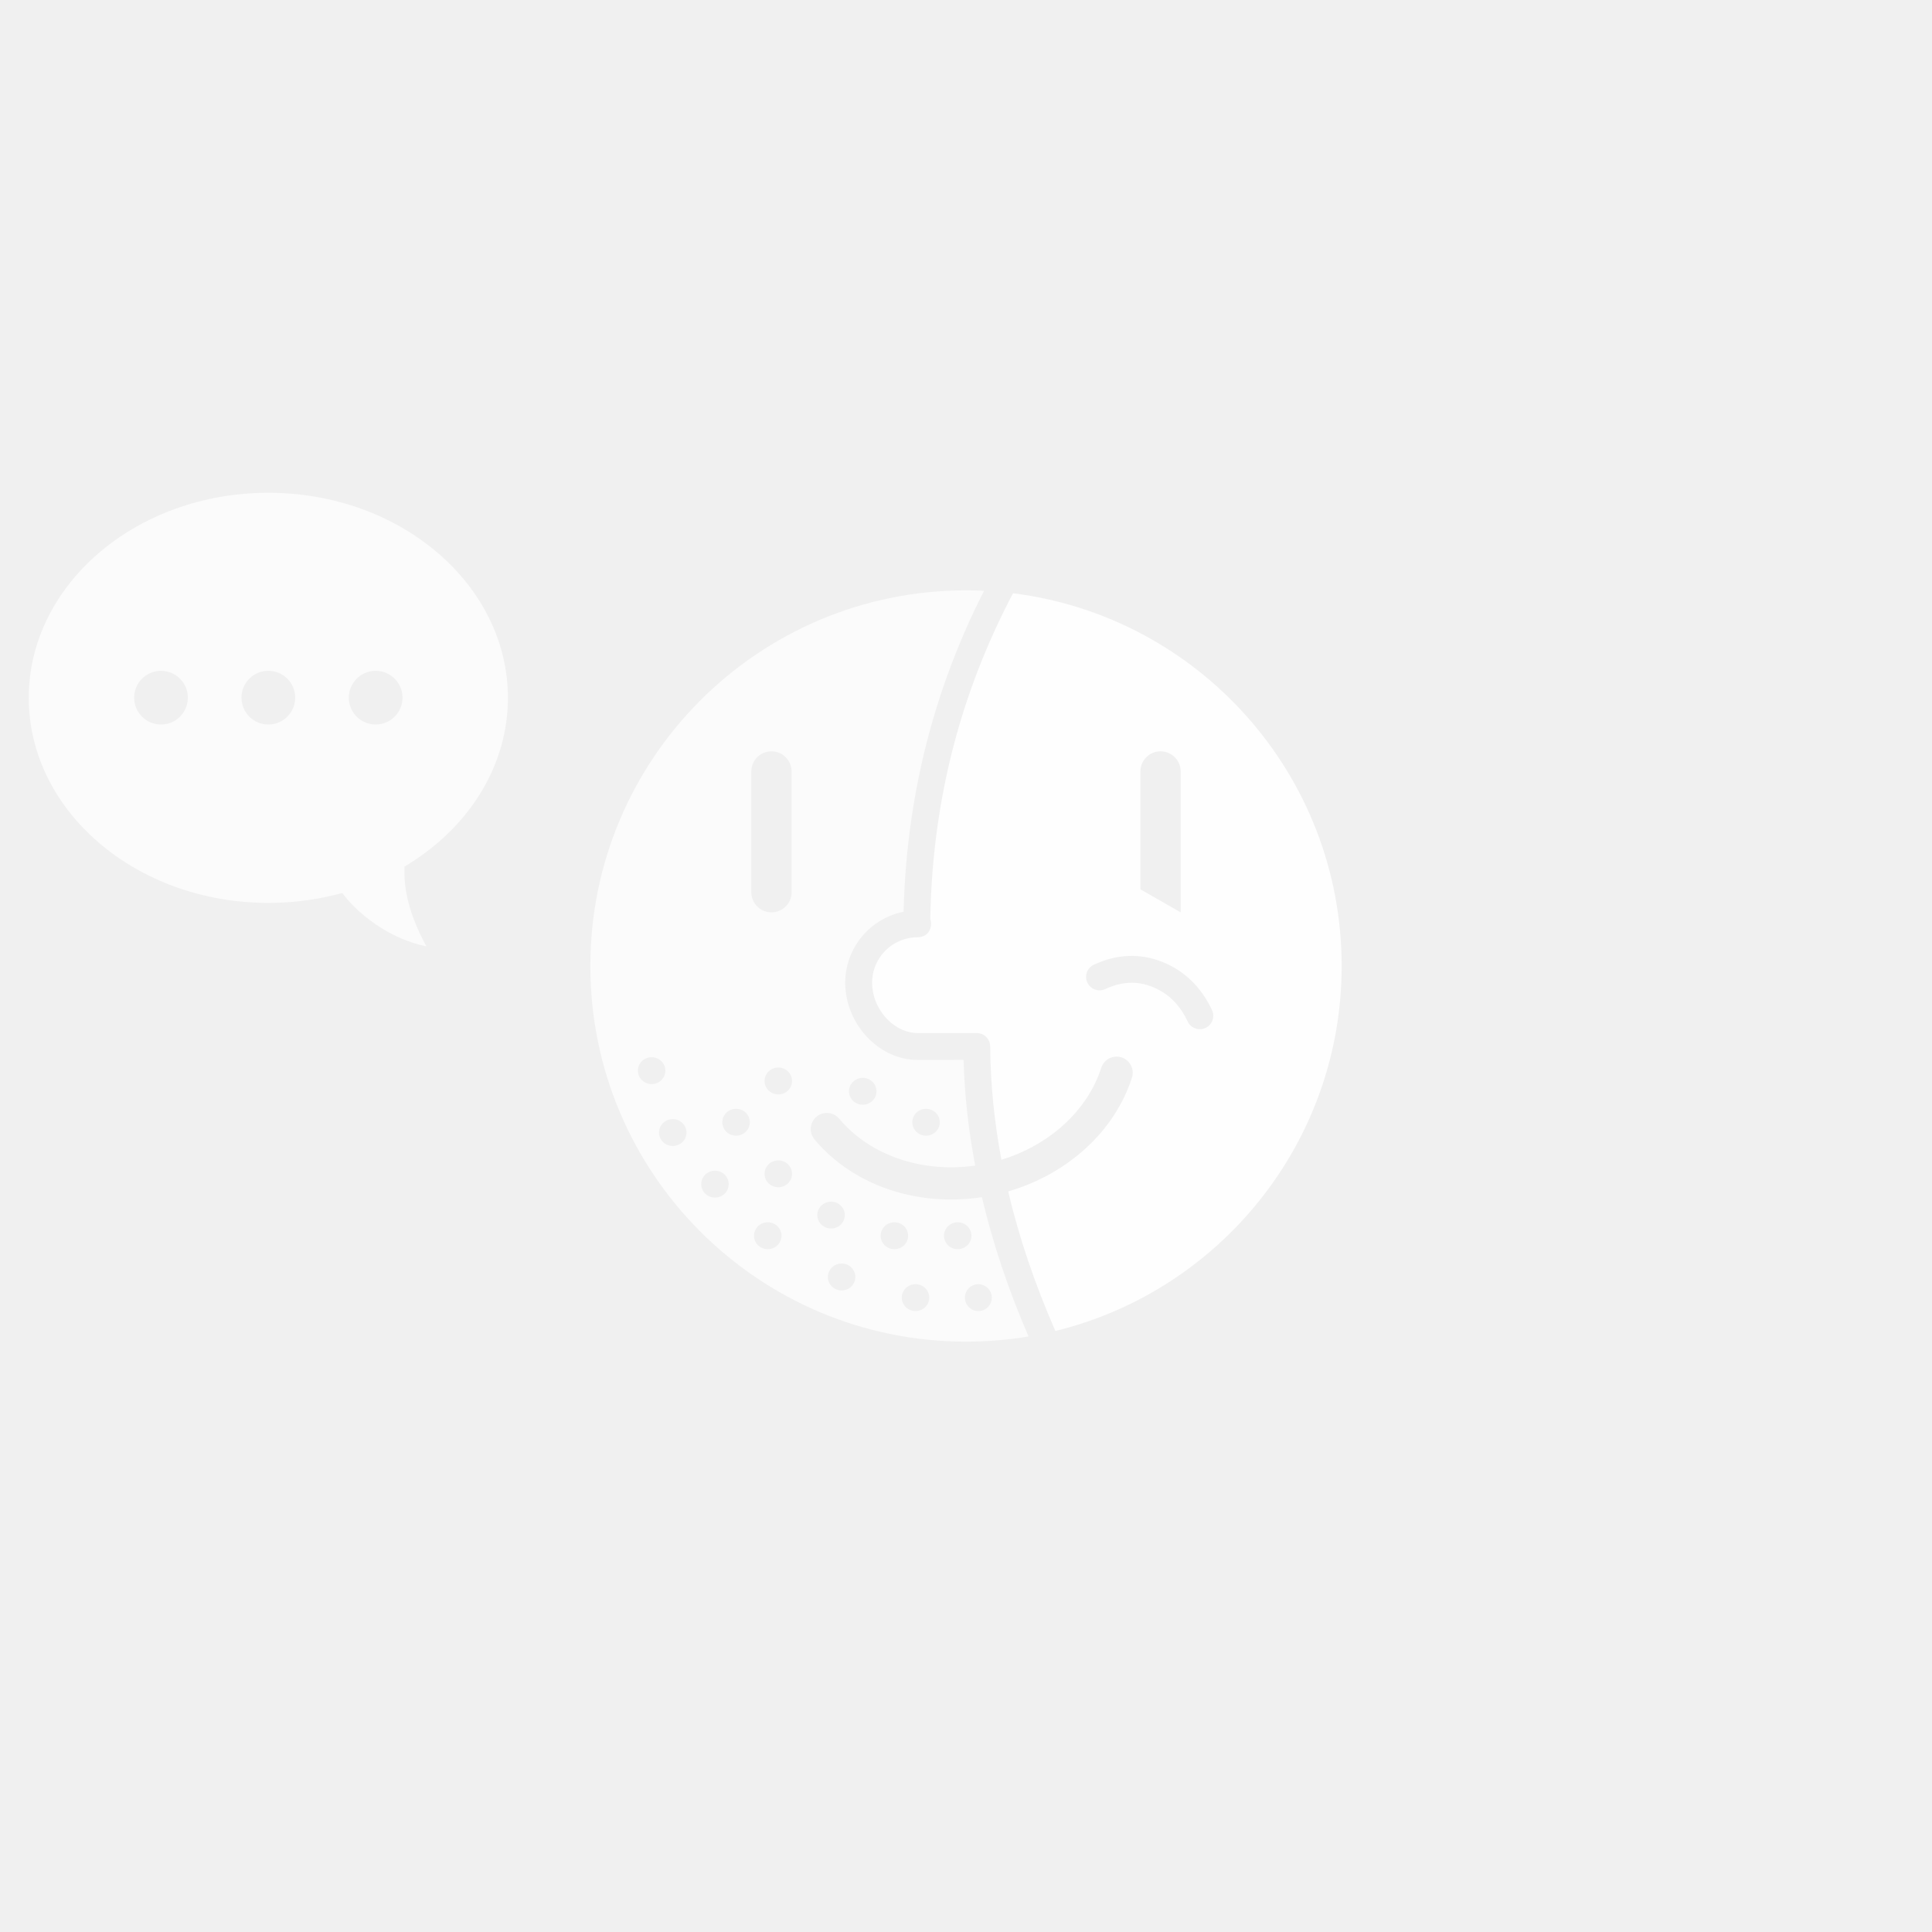
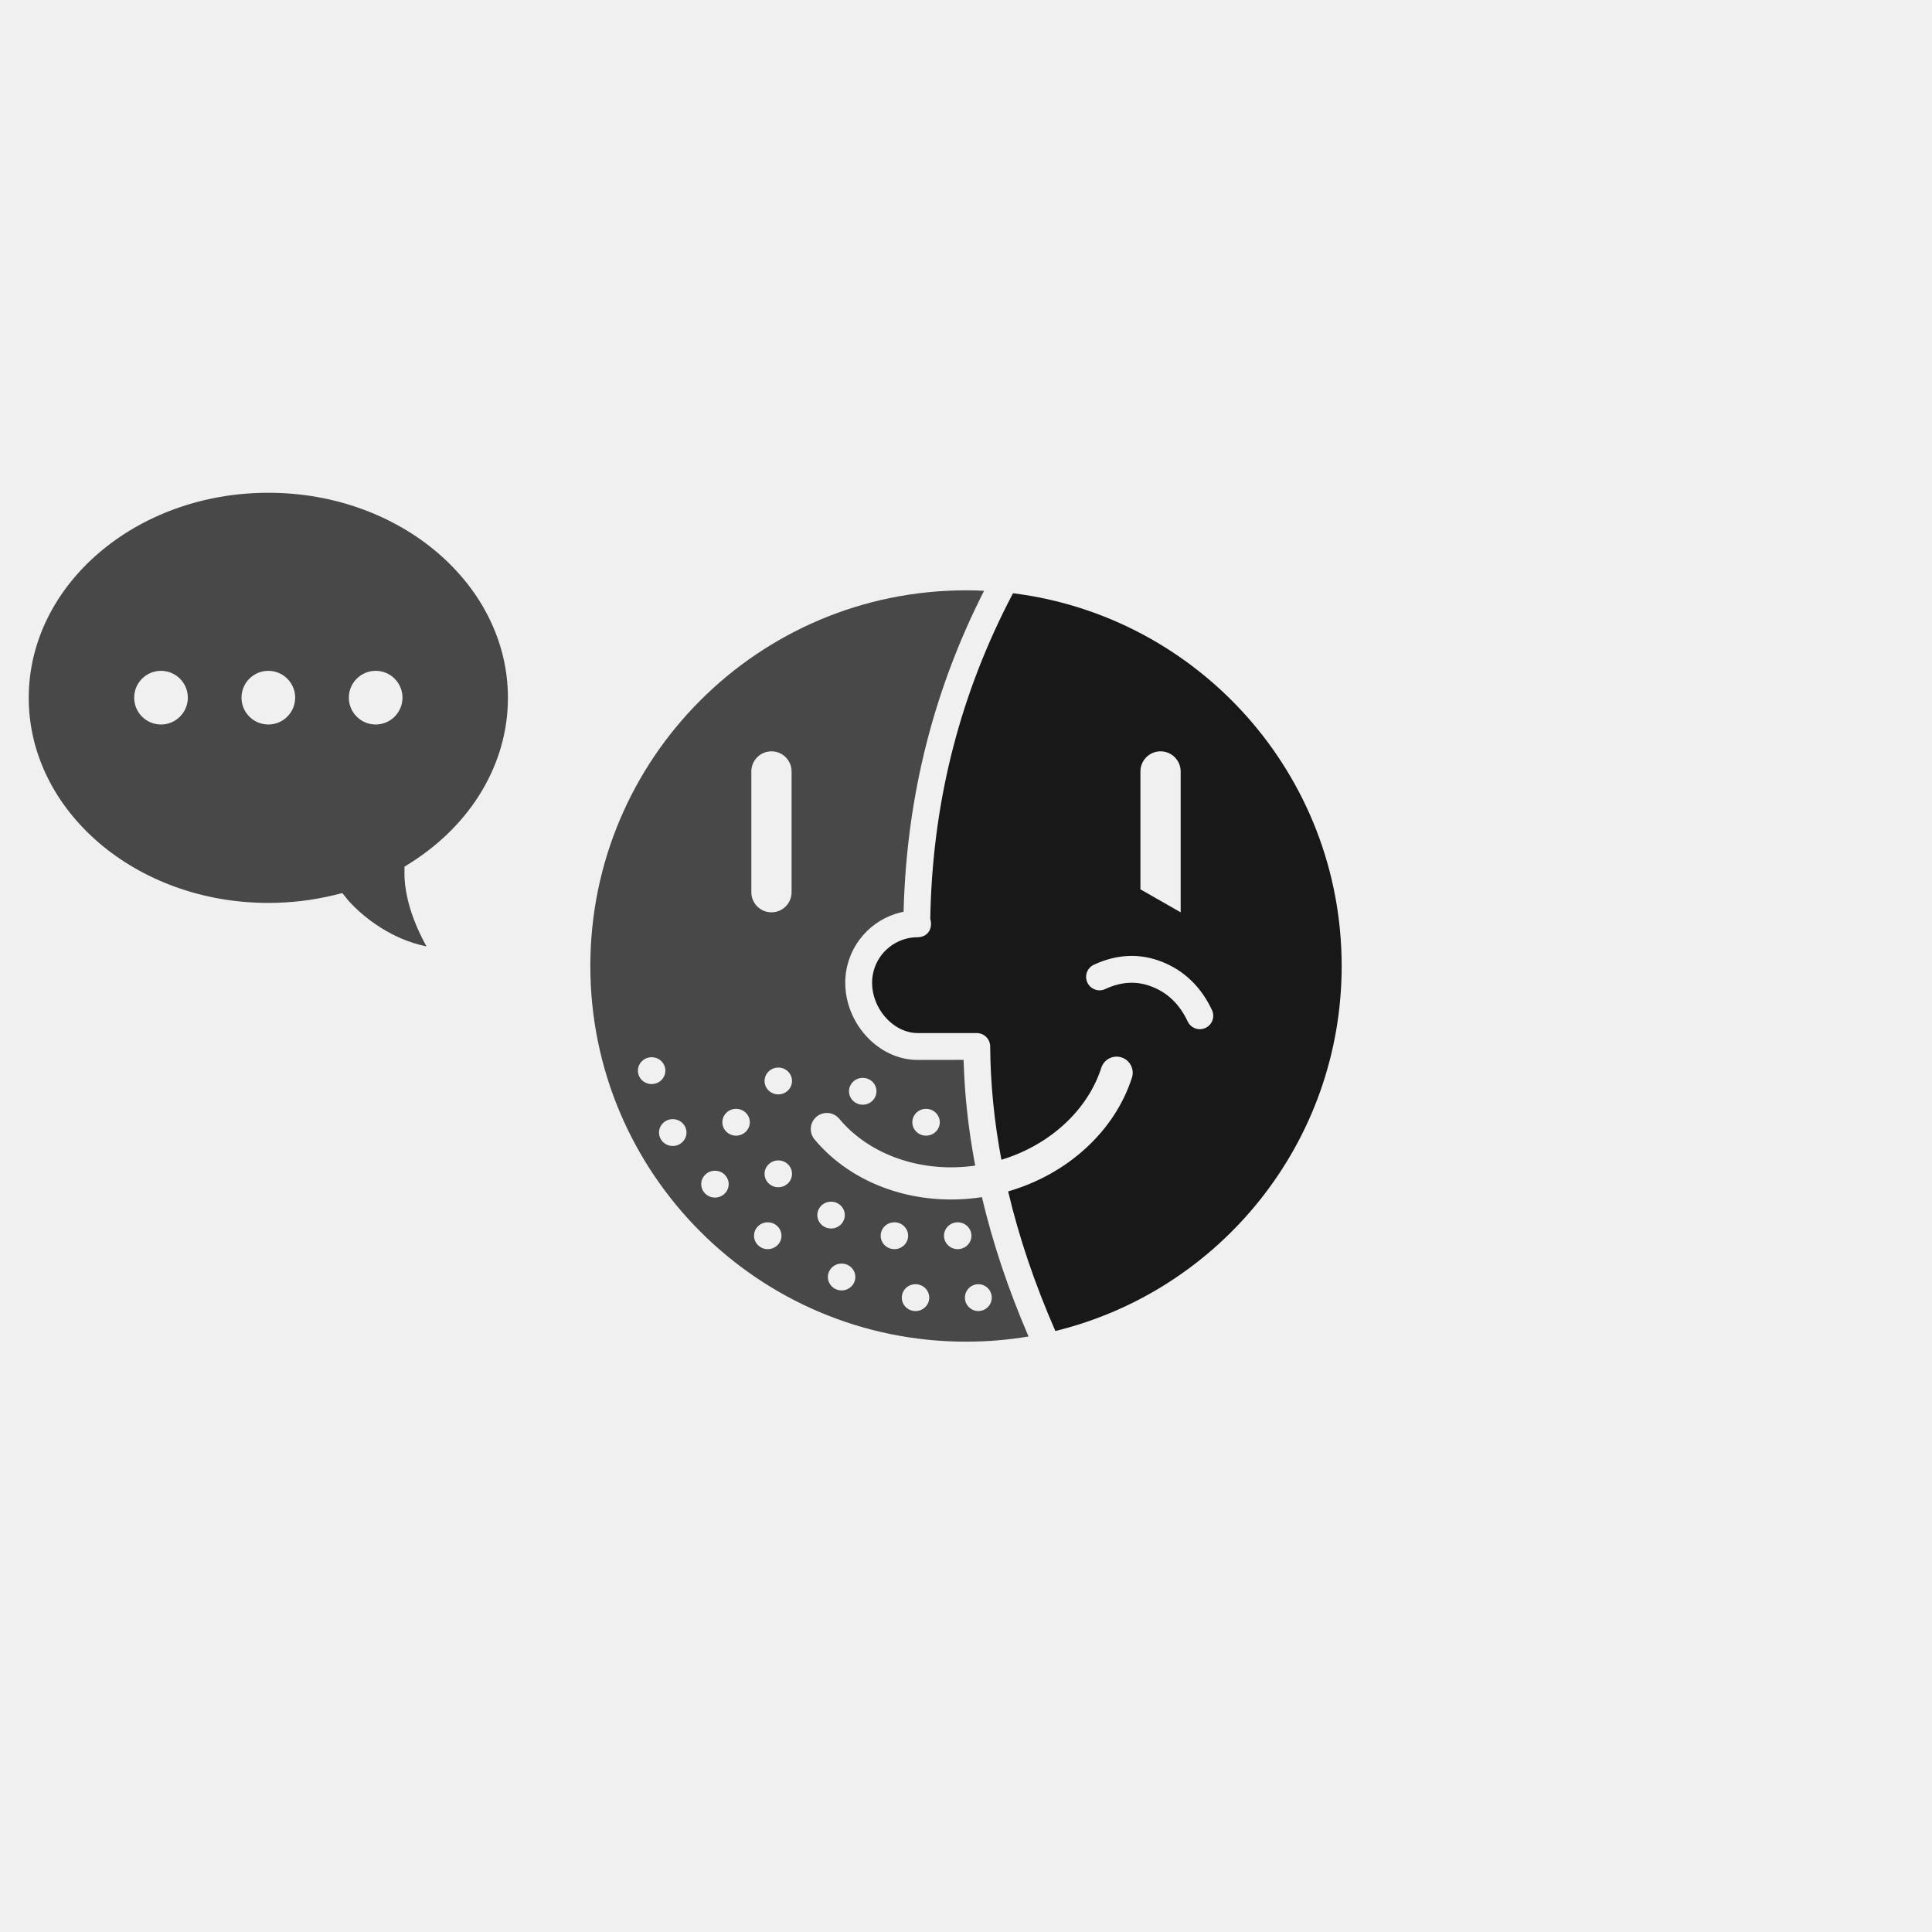
- <svg xmlns="http://www.w3.org/2000/svg" width="72px" height="72px" viewBox="0 0 72 72" version="1.1">
+ <svg xmlns="http://www.w3.org/2000/svg" id="avatar" class="avatar-dark" width="72px" height="72px" viewBox="0 0 72 72" version="1.1">
  <g id="avatar.words.dark" stroke="none" stroke-width="1" fill="none" fill-rule="evenodd">
-     <path d="M36,22 C36.226,22 36.451,22.005 36.673,22.017 C34.803,25.697 33.801,29.629 33.677,33.868 L33.677,33.868 L33.675,33.979 L33.535,34.01 L33.37,34.057 C32.285,34.407 31.5,35.424 31.5,36.624 L31.5,36.624 L31.505,36.792 L31.52,36.957 C31.683,38.331 32.836,39.5 34.2,39.5 L34.2,39.5 L35.91,39.499 L35.931,40.03 L35.965,40.581 C36.035,41.526 36.161,42.478 36.344,43.439 C34.336,43.724 32.402,43.042 31.276,41.693 C31.063,41.438 30.685,41.404 30.43,41.616 C30.176,41.829 30.142,42.207 30.354,42.461 C31.77,44.159 34.157,44.987 36.593,44.614 C36.996,46.324 37.575,48.054 38.331,49.807 C37.573,49.934 36.794,50 36,50 C28.268,50 22,43.732 22,36 C22,28.268 28.268,22 36,22 Z M34.118,47.859 C33.836,47.859 33.607,48.083 33.607,48.359 C33.607,48.635 33.836,48.859 34.118,48.859 C34.401,48.859 34.63,48.635 34.63,48.359 C34.63,48.083 34.401,47.859 34.118,47.859 Z M36.46,47.859 C36.184,47.859 35.96,48.083 35.96,48.359 C35.96,48.635 36.184,48.859 36.46,48.859 C36.736,48.859 36.96,48.635 36.96,48.359 C36.96,48.083 36.736,47.859 36.46,47.859 Z M31.365,47.09 C31.082,47.09 30.853,47.314 30.853,47.59 C30.853,47.866 31.082,48.09 31.365,48.09 C31.647,48.09 31.876,47.866 31.876,47.59 C31.876,47.314 31.647,47.09 31.365,47.09 Z M28.611,45.552 C28.329,45.552 28.1,45.776 28.1,46.052 C28.1,46.328 28.329,46.552 28.611,46.552 C28.894,46.552 29.123,46.328 29.123,46.052 C29.123,45.776 28.894,45.552 28.611,45.552 Z M35.691,45.552 C35.409,45.552 35.18,45.776 35.18,46.052 C35.18,46.328 35.409,46.552 35.691,46.552 C35.974,46.552 36.203,46.328 36.203,46.052 C36.203,45.776 35.974,45.552 35.691,45.552 Z M33.331,45.552 C33.049,45.552 32.82,45.776 32.82,46.052 C32.82,46.328 33.049,46.552 33.331,46.552 C33.614,46.552 33.843,46.328 33.843,46.052 C33.843,45.776 33.614,45.552 33.331,45.552 Z M30.971,44.783 C30.689,44.783 30.46,45.007 30.46,45.283 C30.46,45.559 30.689,45.783 30.971,45.783 C31.254,45.783 31.483,45.559 31.483,45.283 C31.483,45.007 31.254,44.783 30.971,44.783 Z M26.645,43.63 C26.362,43.63 26.133,43.853 26.133,44.13 C26.133,44.406 26.362,44.63 26.645,44.63 C26.927,44.63 27.156,44.406 27.156,44.13 C27.156,43.853 26.927,43.63 26.645,43.63 Z M29.005,43.245 C28.722,43.245 28.493,43.469 28.493,43.745 C28.493,44.021 28.722,44.245 29.005,44.245 C29.287,44.245 29.516,44.021 29.516,43.745 C29.516,43.469 29.287,43.245 29.005,43.245 Z M25.071,41.707 C24.789,41.707 24.56,41.931 24.56,42.207 C24.56,42.483 24.789,42.707 25.071,42.707 C25.354,42.707 25.583,42.483 25.583,42.207 C25.583,41.931 25.354,41.707 25.071,41.707 Z M27.431,41.323 C27.149,41.323 26.92,41.546 26.92,41.823 C26.92,42.099 27.149,42.323 27.431,42.323 C27.714,42.323 27.943,42.099 27.943,41.823 C27.943,41.546 27.714,41.323 27.431,41.323 Z M34.511,41.323 C34.229,41.323 34,41.546 34,41.823 C34,42.099 34.229,42.323 34.511,42.323 C34.794,42.323 35.023,42.099 35.023,41.823 C35.023,41.546 34.794,41.323 34.511,41.323 Z M32.151,40.169 C31.869,40.169 31.64,40.393 31.64,40.669 C31.64,40.945 31.869,41.169 32.151,41.169 C32.434,41.169 32.663,40.945 32.663,40.669 C32.663,40.393 32.434,40.169 32.151,40.169 Z M29.005,39.785 C28.722,39.785 28.493,40.008 28.493,40.285 C28.493,40.561 28.722,40.785 29.005,40.785 C29.287,40.785 29.516,40.561 29.516,40.285 C29.516,40.008 29.287,39.785 29.005,39.785 Z M24.285,39.4 C24.002,39.4 23.773,39.624 23.773,39.9 C23.773,40.176 24.002,40.4 24.285,40.4 C24.567,40.4 24.796,40.176 24.796,39.9 C24.796,39.624 24.567,39.4 24.285,39.4 Z M28.75,28 C28.336,28 28,28.336 28,28.75 L28,28.75 L28,33.25 C28,33.664 28.336,34 28.75,34 C29.164,34 29.5,33.664 29.5,33.25 L29.5,33.25 L29.5,28.75 C29.5,28.336 29.164,28 28.75,28 Z" id="Combined-Shape" fill="#FFFFFF" fill-rule="nonzero" opacity="0.7" />
-     <path d="M37.752,22.109 C44.657,22.97 50,28.861 50,36 C50,42.584 45.455,48.107 39.33,49.602 C38.56,47.842 37.973,46.107 37.571,44.4 C39.793,43.756 41.543,42.152 42.184,40.162 C42.285,39.847 42.112,39.509 41.797,39.407 C41.481,39.305 41.143,39.479 41.042,39.794 C40.535,41.369 39.13,42.671 37.319,43.221 C37.051,41.794 36.911,40.386 36.901,38.996 C36.899,38.721 36.675,38.499 36.401,38.5 L36.401,38.5 L34.2,38.5 L34.066,38.493 C33.226,38.41 32.5,37.557 32.5,36.624 L32.5,36.624 L32.506,36.478 L32.525,36.335 C32.654,35.583 33.28,35 34.053,34.934 L34.053,34.934 L34.215,34.928 L34.318,34.916 L34.409,34.888 C34.663,34.783 34.749,34.492 34.669,34.249 L34.669,34.249 L34.677,33.882 C34.802,29.676 35.821,25.792 37.727,22.156 L37.727,22.156 Z M43.323,35.851 C42.49,35.516 41.627,35.552 40.765,35.953 C40.515,36.069 40.406,36.367 40.523,36.617 C40.639,36.867 40.936,36.976 41.187,36.86 C41.803,36.574 42.379,36.549 42.95,36.779 C43.532,37.013 43.964,37.435 44.262,38.068 C44.379,38.318 44.677,38.425 44.927,38.307 C45.177,38.19 45.284,37.892 45.167,37.642 C44.764,36.786 44.145,36.182 43.323,35.851 Z M43.25,28 C42.836,28 42.5,28.336 42.5,28.75 L42.5,28.75 L42.5,33.143 L44,34 L44,28.75 C44,28.336 43.664,28 43.25,28 Z" id="Combined-Shape" fill="#FFFFFF" fill-rule="nonzero" opacity="0.9" />
-     <path d="M10,18.364 C14.946,18.364 18.929,21.803 18.929,26.007 C18.929,28.454 17.572,30.716 15.305,32.153 L15.305,32.153 L15.074,32.3 L15.073,32.575 L15.077,32.726 C15.106,33.35 15.319,34.193 15.831,35.154 L15.831,35.154 L15.894,35.267 L15.832,35.256 C15.255,35.13 14.712,34.898 14.206,34.582 L14.206,34.582 L13.992,34.442 C13.695,34.238 13.434,34.02 13.212,33.802 C13.082,33.675 12.996,33.579 12.957,33.531 L12.957,33.531 L12.758,33.283 L12.449,33.358 C11.659,33.551 10.838,33.649 10,33.649 C5.054,33.649 1.071,30.21 1.071,26.007 C1.071,21.803 5.054,18.364 10,18.364 Z M6,25 C5.448,25 5,25.448 5,26 C5,26.552 5.448,27 6,27 C6.552,27 7,26.552 7,26 C7,25.448 6.552,25 6,25 Z M10,25 C9.448,25 9,25.448 9,26 C9,26.552 9.448,27 10,27 C10.552,27 11,26.552 11,26 C11,25.448 10.552,25 10,25 Z M14,25 C13.448,25 13,25.448 13,26 C13,26.552 13.448,27 14,27 C14.552,27 15,26.552 15,26 C15,25.448 14.552,25 14,25 Z" id="Combined-Shape" fill="#FFFFFF" fill-rule="nonzero" opacity="0.7" />
+     <path d="M36,22 C36.226,22 36.451,22.005 36.673,22.017 C34.803,25.697 33.801,29.629 33.677,33.868 L33.677,33.868 L33.675,33.979 L33.535,34.01 L33.37,34.057 C32.285,34.407 31.5,35.424 31.5,36.624 L31.5,36.624 L31.505,36.792 L31.52,36.957 C31.683,38.331 32.836,39.5 34.2,39.5 L34.2,39.5 L35.91,39.499 L35.931,40.03 L35.965,40.581 C36.035,41.526 36.161,42.478 36.344,43.439 C34.336,43.724 32.402,43.042 31.276,41.693 C31.063,41.438 30.685,41.404 30.43,41.616 C30.176,41.829 30.142,42.207 30.354,42.461 C31.77,44.159 34.157,44.987 36.593,44.614 C36.996,46.324 37.575,48.054 38.331,49.807 C37.573,49.934 36.794,50 36,50 C28.268,50 22,43.732 22,36 C22,28.268 28.268,22 36,22 Z M34.118,47.859 C33.836,47.859 33.607,48.083 33.607,48.359 C33.607,48.635 33.836,48.859 34.118,48.859 C34.401,48.859 34.63,48.635 34.63,48.359 C34.63,48.083 34.401,47.859 34.118,47.859 Z M36.46,47.859 C36.184,47.859 35.96,48.083 35.96,48.359 C35.96,48.635 36.184,48.859 36.46,48.859 C36.736,48.859 36.96,48.635 36.96,48.359 C36.96,48.083 36.736,47.859 36.46,47.859 Z M31.365,47.09 C31.082,47.09 30.853,47.314 30.853,47.59 C30.853,47.866 31.082,48.09 31.365,48.09 C31.647,48.09 31.876,47.866 31.876,47.59 C31.876,47.314 31.647,47.09 31.365,47.09 Z M28.611,45.552 C28.329,45.552 28.1,45.776 28.1,46.052 C28.1,46.328 28.329,46.552 28.611,46.552 C28.894,46.552 29.123,46.328 29.123,46.052 C29.123,45.776 28.894,45.552 28.611,45.552 Z M35.691,45.552 C35.409,45.552 35.18,45.776 35.18,46.052 C35.18,46.328 35.409,46.552 35.691,46.552 C35.974,46.552 36.203,46.328 36.203,46.052 C36.203,45.776 35.974,45.552 35.691,45.552 Z M33.331,45.552 C33.049,45.552 32.82,45.776 32.82,46.052 C32.82,46.328 33.049,46.552 33.331,46.552 C33.614,46.552 33.843,46.328 33.843,46.052 C33.843,45.776 33.614,45.552 33.331,45.552 Z M30.971,44.783 C30.689,44.783 30.46,45.007 30.46,45.283 C30.46,45.559 30.689,45.783 30.971,45.783 C31.254,45.783 31.483,45.559 31.483,45.283 C31.483,45.007 31.254,44.783 30.971,44.783 Z M26.645,43.63 C26.362,43.63 26.133,43.853 26.133,44.13 C26.133,44.406 26.362,44.63 26.645,44.63 C26.927,44.63 27.156,44.406 27.156,44.13 C27.156,43.853 26.927,43.63 26.645,43.63 Z M29.005,43.245 C28.722,43.245 28.493,43.469 28.493,43.745 C28.493,44.021 28.722,44.245 29.005,44.245 C29.287,44.245 29.516,44.021 29.516,43.745 C29.516,43.469 29.287,43.245 29.005,43.245 Z M25.071,41.707 C24.789,41.707 24.56,41.931 24.56,42.207 C24.56,42.483 24.789,42.707 25.071,42.707 C25.354,42.707 25.583,42.483 25.583,42.207 C25.583,41.931 25.354,41.707 25.071,41.707 Z M27.431,41.323 C27.149,41.323 26.92,41.546 26.92,41.823 C26.92,42.099 27.149,42.323 27.431,42.323 C27.714,42.323 27.943,42.099 27.943,41.823 C27.943,41.546 27.714,41.323 27.431,41.323 Z M34.511,41.323 C34.229,41.323 34,41.546 34,41.823 C34,42.099 34.229,42.323 34.511,42.323 C34.794,42.323 35.023,42.099 35.023,41.823 C35.023,41.546 34.794,41.323 34.511,41.323 Z M32.151,40.169 C31.869,40.169 31.64,40.393 31.64,40.669 C31.64,40.945 31.869,41.169 32.151,41.169 C32.434,41.169 32.663,40.945 32.663,40.669 C32.663,40.393 32.434,40.169 32.151,40.169 Z M29.005,39.785 C28.722,39.785 28.493,40.008 28.493,40.285 C28.493,40.561 28.722,40.785 29.005,40.785 C29.287,40.785 29.516,40.561 29.516,40.285 C29.516,40.008 29.287,39.785 29.005,39.785 Z M24.285,39.4 C24.002,39.4 23.773,39.624 23.773,39.9 C23.773,40.176 24.002,40.4 24.285,40.4 C24.567,40.4 24.796,40.176 24.796,39.9 C24.796,39.624 24.567,39.4 24.285,39.4 Z M28.75,28 C28.336,28 28,28.336 28,28.75 L28,28.75 L28,33.25 C28,33.664 28.336,34 28.75,34 C29.164,34 29.5,33.664 29.5,33.25 L29.5,33.25 L29.5,28.75 C29.5,28.336 29.164,28 28.75,28 Z" id="Combined-Shape" fill="#000000" fill-rule="nonzero" opacity="0.7" />
+     <path d="M37.752,22.109 C44.657,22.97 50,28.861 50,36 C50,42.584 45.455,48.107 39.33,49.602 C38.56,47.842 37.973,46.107 37.571,44.4 C39.793,43.756 41.543,42.152 42.184,40.162 C42.285,39.847 42.112,39.509 41.797,39.407 C41.481,39.305 41.143,39.479 41.042,39.794 C40.535,41.369 39.13,42.671 37.319,43.221 C37.051,41.794 36.911,40.386 36.901,38.996 C36.899,38.721 36.675,38.499 36.401,38.5 L36.401,38.5 L34.2,38.5 L34.066,38.493 C33.226,38.41 32.5,37.557 32.5,36.624 L32.5,36.624 L32.506,36.478 L32.525,36.335 C32.654,35.583 33.28,35 34.053,34.934 L34.053,34.934 L34.215,34.928 L34.318,34.916 L34.409,34.888 C34.663,34.783 34.749,34.492 34.669,34.249 L34.669,34.249 L34.677,33.882 C34.802,29.676 35.821,25.792 37.727,22.156 L37.727,22.156 Z M43.323,35.851 C42.49,35.516 41.627,35.552 40.765,35.953 C40.515,36.069 40.406,36.367 40.523,36.617 C40.639,36.867 40.936,36.976 41.187,36.86 C41.803,36.574 42.379,36.549 42.95,36.779 C43.532,37.013 43.964,37.435 44.262,38.068 C44.379,38.318 44.677,38.425 44.927,38.307 C45.177,38.19 45.284,37.892 45.167,37.642 C44.764,36.786 44.145,36.182 43.323,35.851 Z M43.25,28 C42.836,28 42.5,28.336 42.5,28.75 L42.5,28.75 L42.5,33.143 L44,34 L44,28.75 C44,28.336 43.664,28 43.25,28 Z" id="Combined-Shape" fill="#000000" fill-rule="nonzero" opacity="0.9" />
+     <path d="M10,18.364 C14.946,18.364 18.929,21.803 18.929,26.007 C18.929,28.454 17.572,30.716 15.305,32.153 L15.305,32.153 L15.074,32.3 L15.073,32.575 L15.077,32.726 C15.106,33.35 15.319,34.193 15.831,35.154 L15.831,35.154 L15.894,35.267 L15.832,35.256 C15.255,35.13 14.712,34.898 14.206,34.582 L14.206,34.582 L13.992,34.442 C13.695,34.238 13.434,34.02 13.212,33.802 C13.082,33.675 12.996,33.579 12.957,33.531 L12.957,33.531 L12.758,33.283 L12.449,33.358 C11.659,33.551 10.838,33.649 10,33.649 C5.054,33.649 1.071,30.21 1.071,26.007 C1.071,21.803 5.054,18.364 10,18.364 Z M6,25 C5.448,25 5,25.448 5,26 C5,26.552 5.448,27 6,27 C6.552,27 7,26.552 7,26 C7,25.448 6.552,25 6,25 Z M10,25 C9.448,25 9,25.448 9,26 C9,26.552 9.448,27 10,27 C10.552,27 11,26.552 11,26 C11,25.448 10.552,25 10,25 Z M14,25 C13.448,25 13,25.448 13,26 C13,26.552 13.448,27 14,27 C14.552,27 15,26.552 15,26 C15,25.448 14.552,25 14,25 Z" id="Combined-Shape" fill="#000000" fill-rule="nonzero" opacity="0.7" />
  </g>
</svg>
